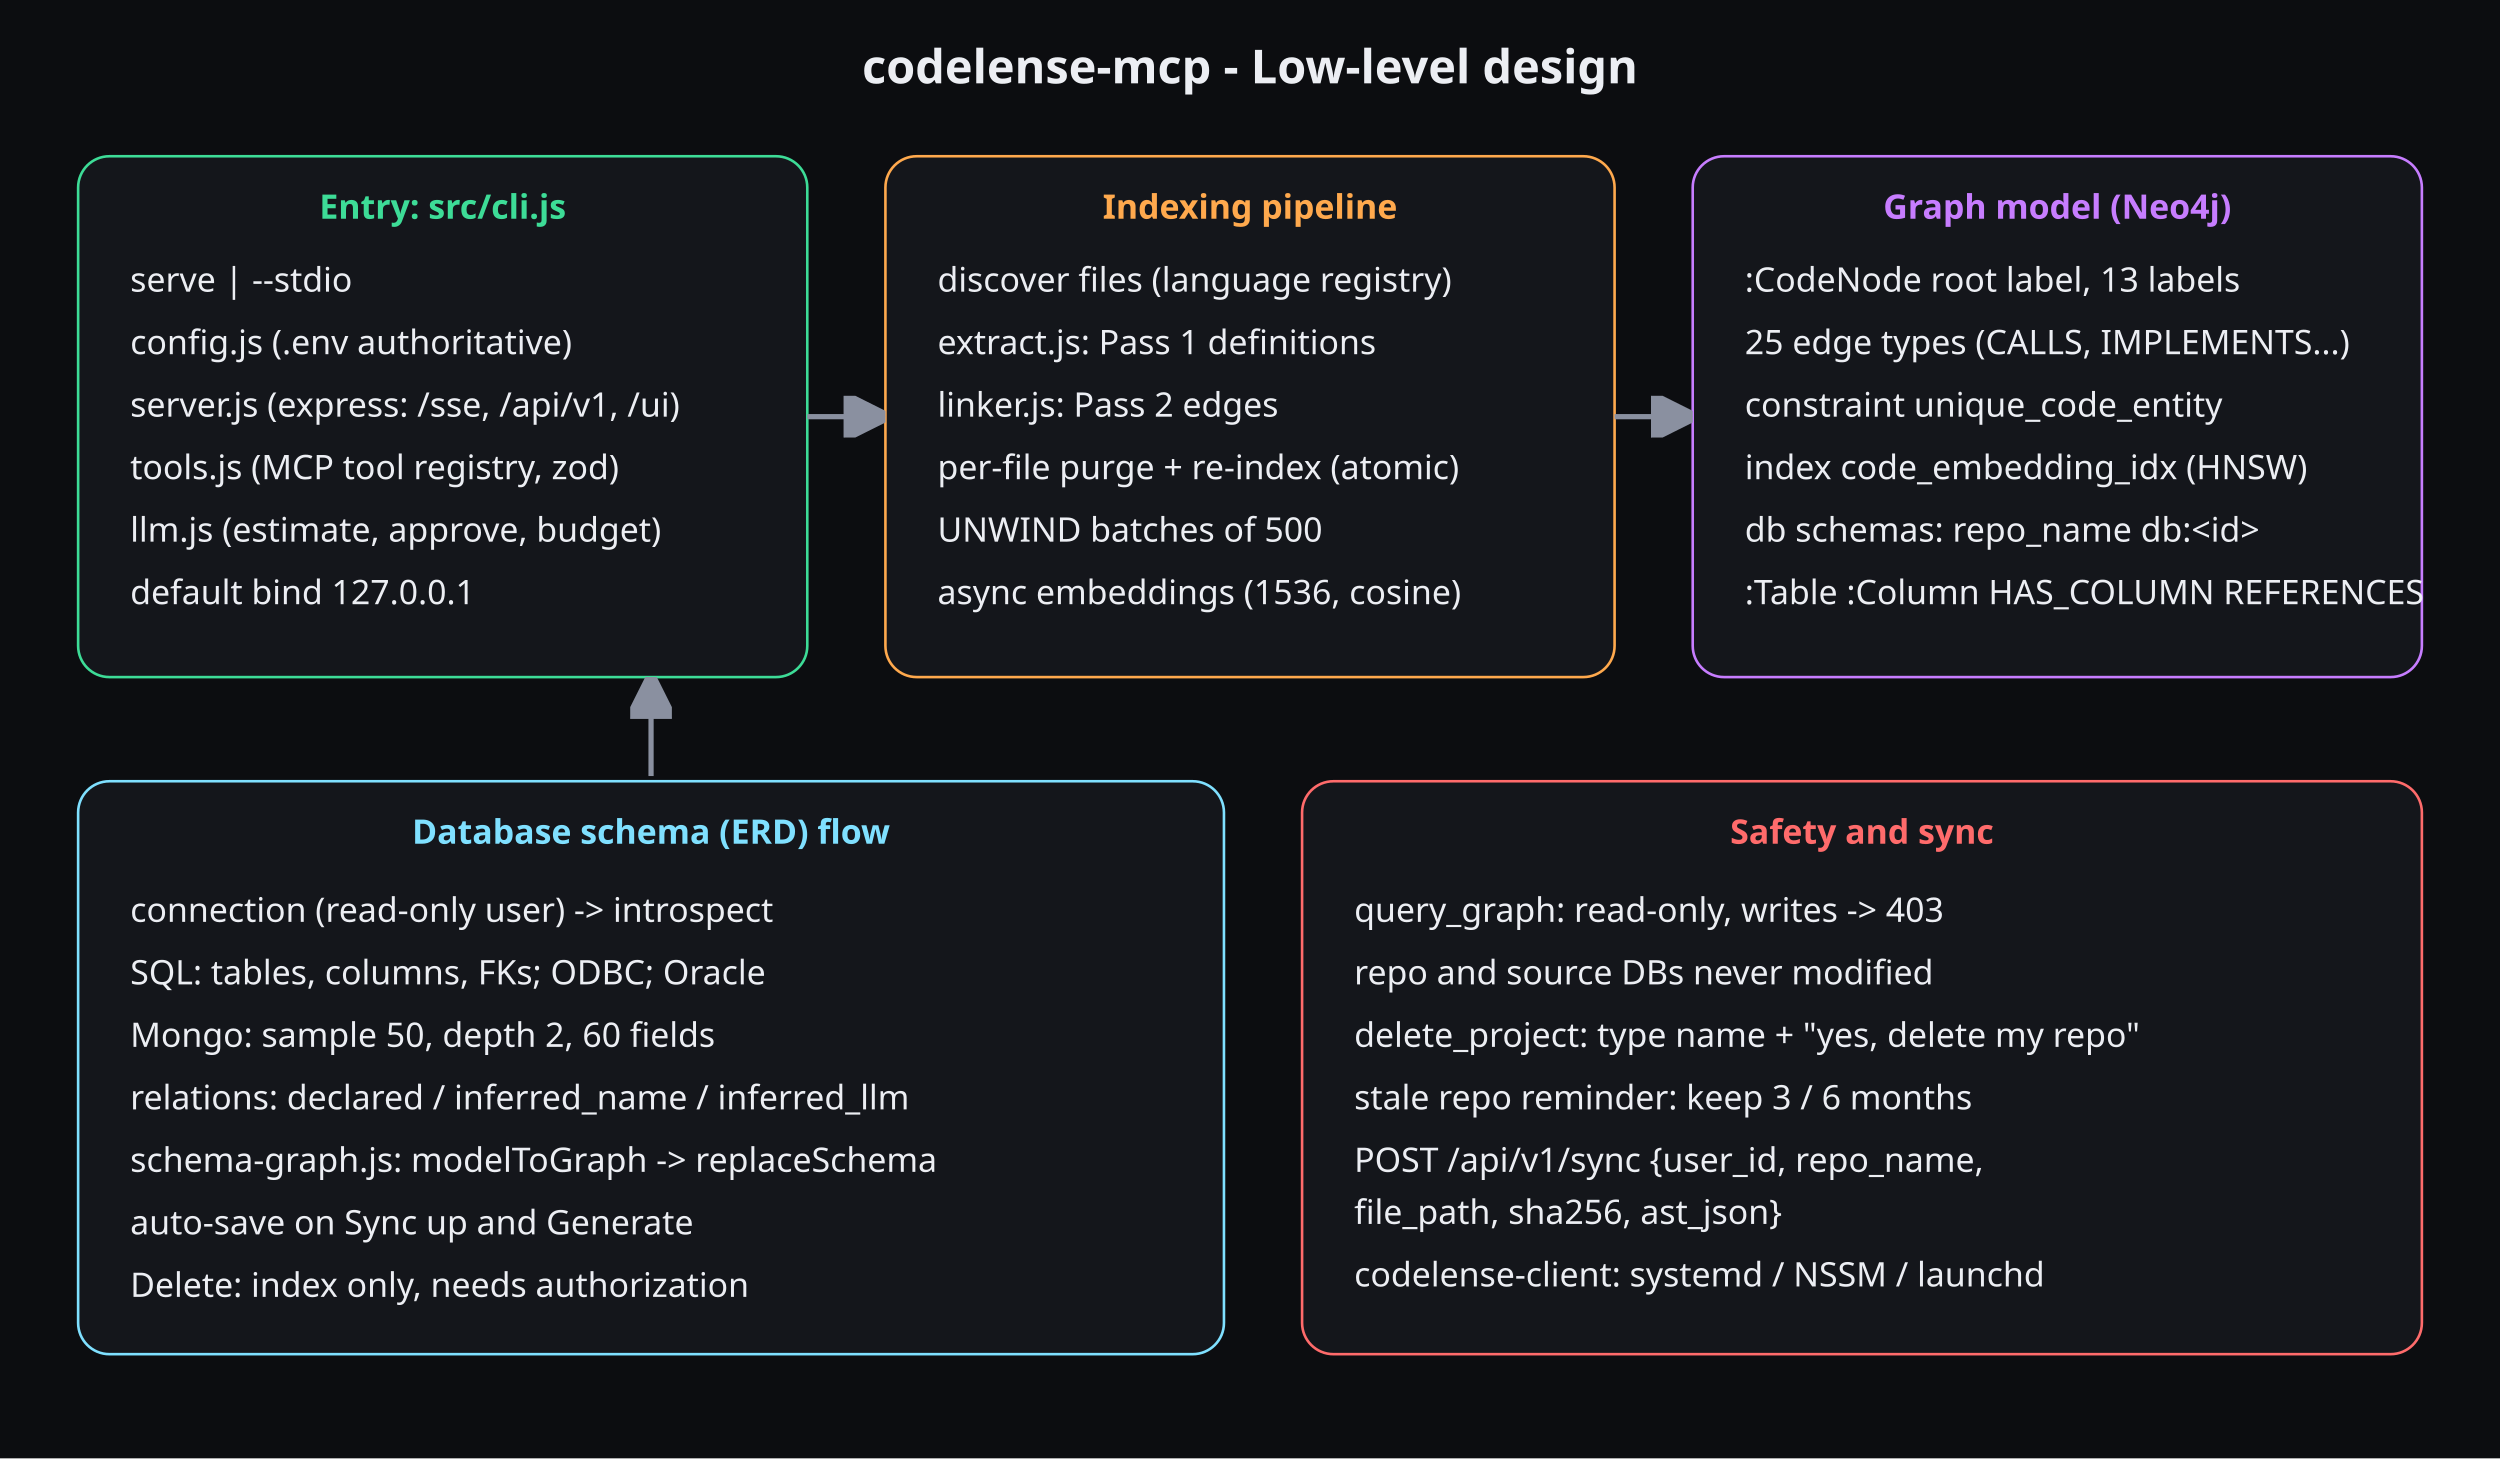
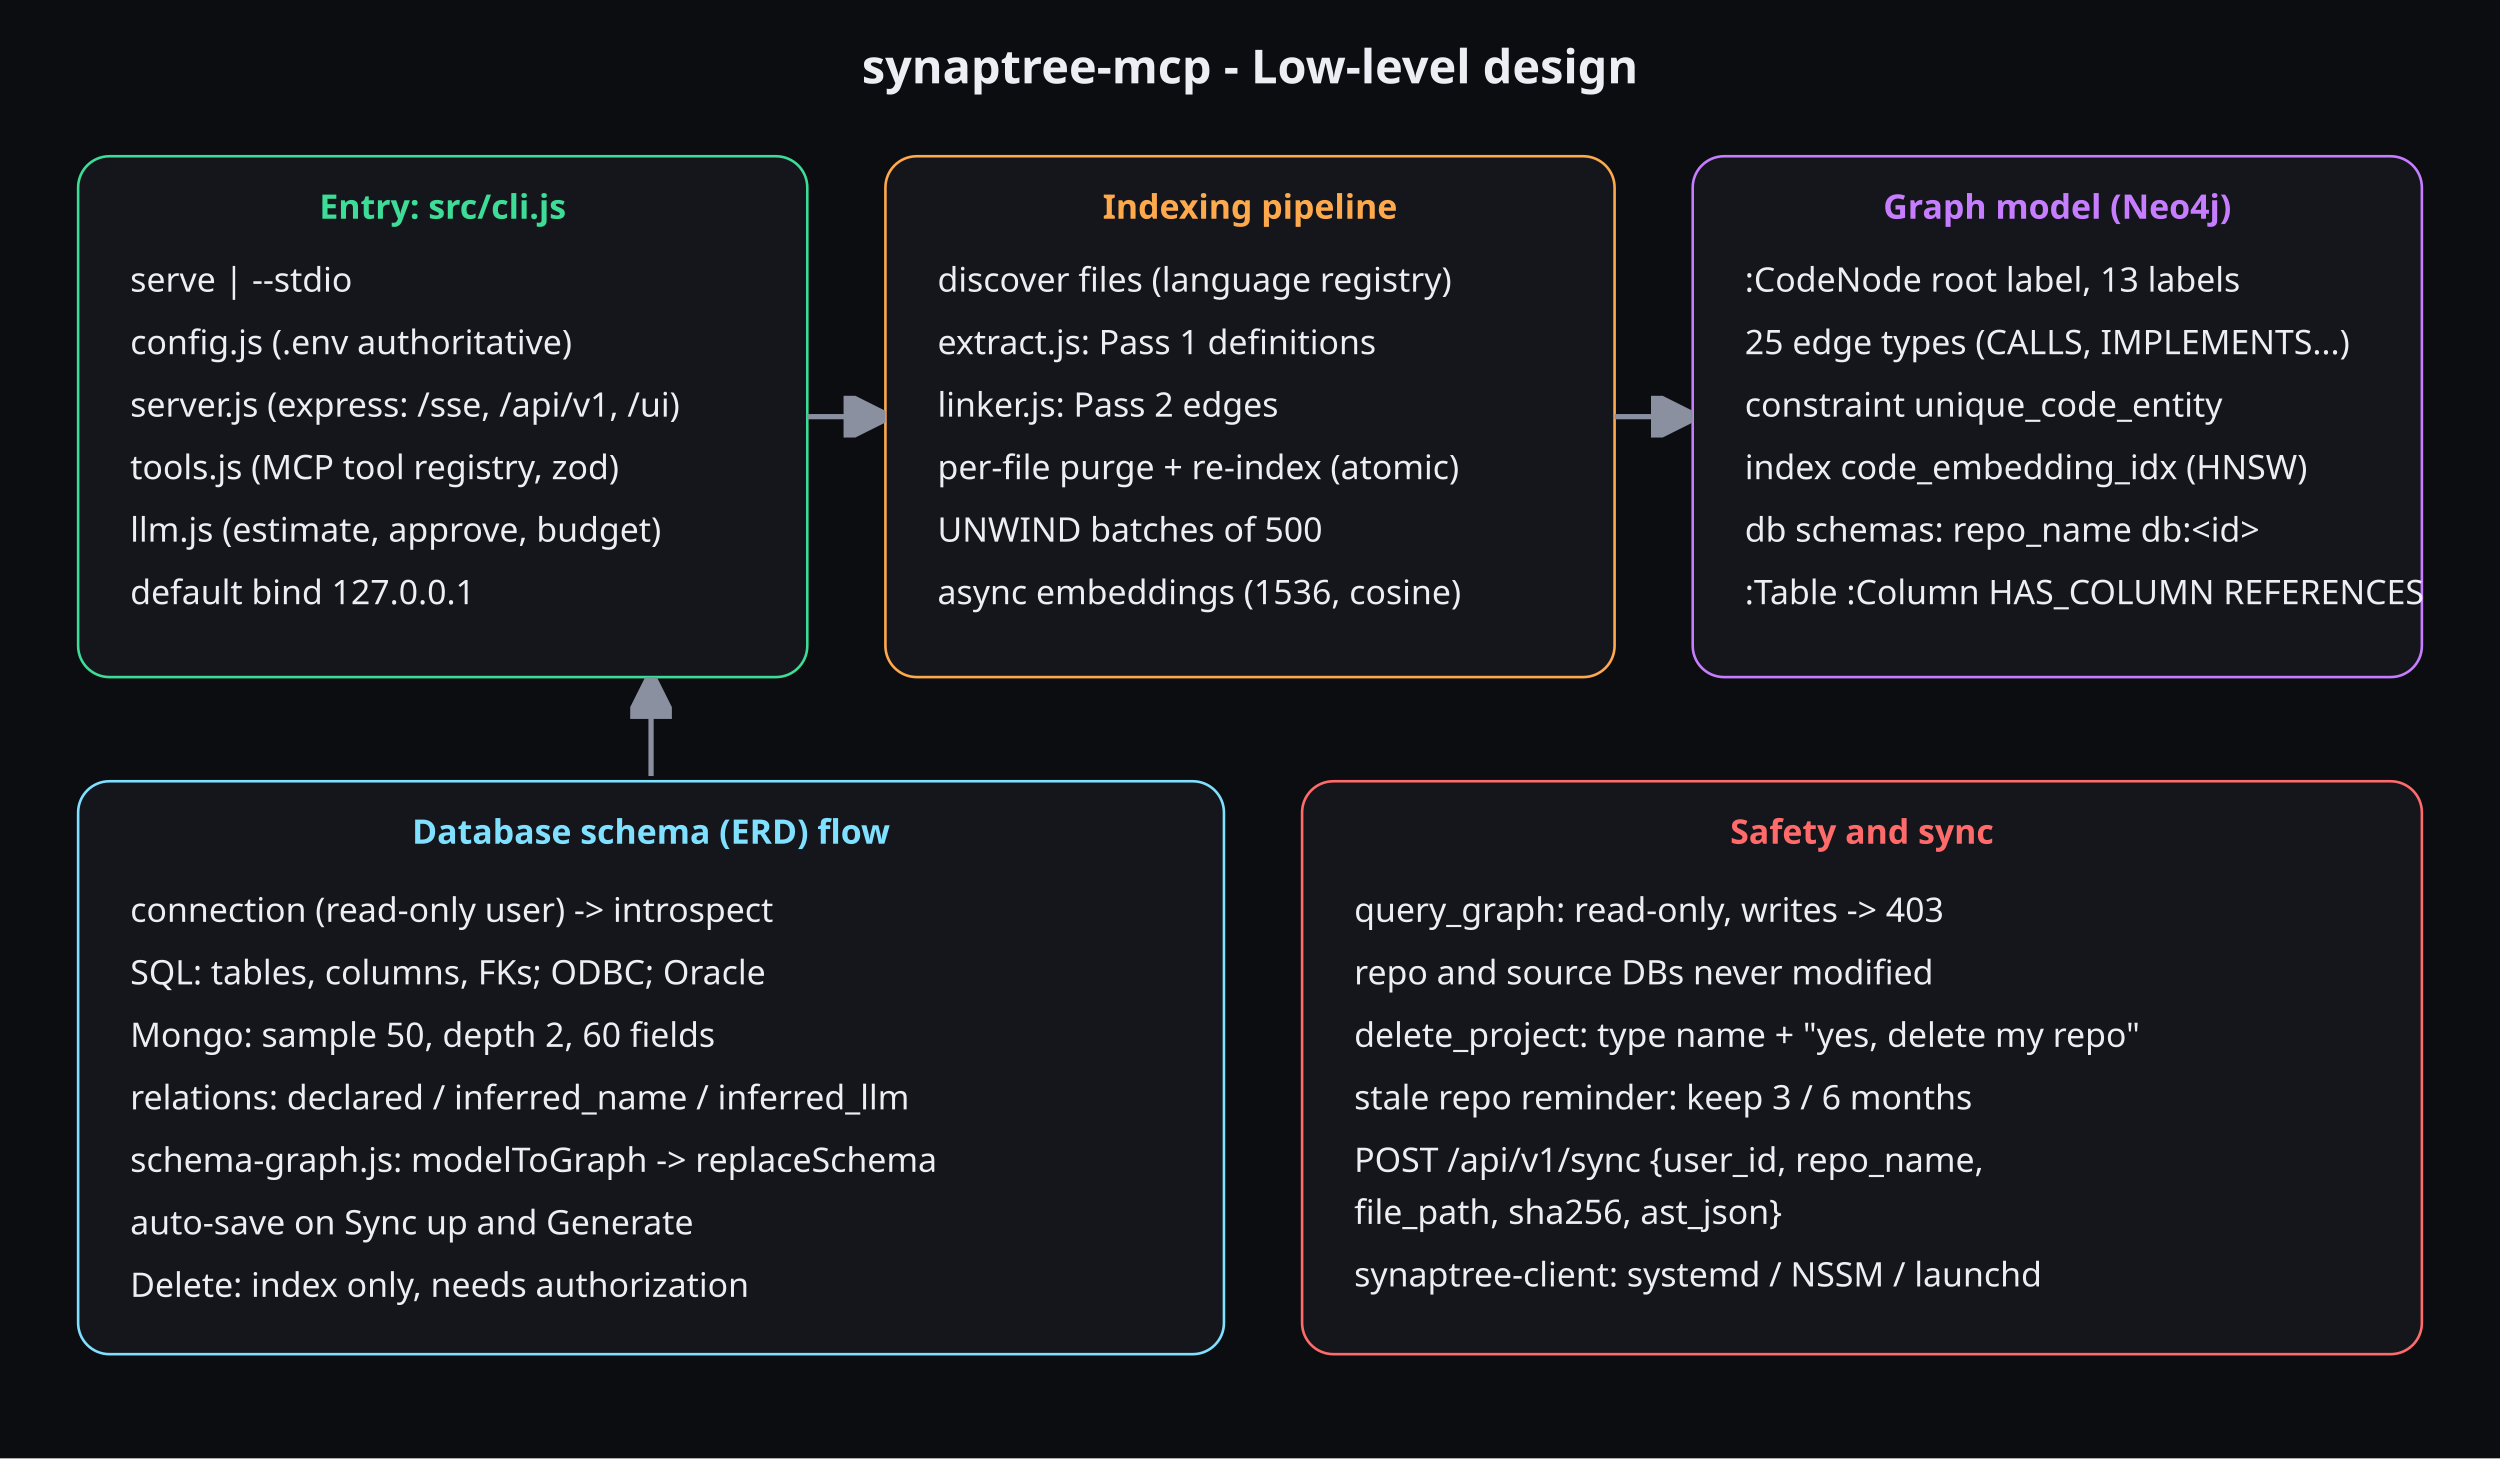
<svg xmlns="http://www.w3.org/2000/svg" viewBox="0 0 960 560" font-family="system-ui,Segoe UI,sans-serif" font-size="13">
  <rect width="960" height="560" fill="#0c0d10" />
-   <text x="480" y="32" text-anchor="middle" fill="#eceef3" font-size="18" font-weight="700">codelense-mcp - Low-level design</text>
+   <text x="480" y="32" text-anchor="middle" fill="#eceef3" font-size="18" font-weight="700">synaptree-mcp - Low-level design</text>
  <g>
    <rect x="30" y="60" width="280" height="200" rx="12" fill="#14161b" stroke="#3ddc97" />
    <text x="170" y="84" text-anchor="middle" fill="#3ddc97" font-weight="700">Entry: src/cli.js</text>
    <text x="50" y="112" fill="#eceef3">serve | --stdio</text>
    <text x="50" y="136" fill="#eceef3">config.js (.env authoritative)</text>
    <text x="50" y="160" fill="#eceef3">server.js (express: /sse, /api/v1, /ui)</text>
    <text x="50" y="184" fill="#eceef3">tools.js (MCP tool registry, zod)</text>
    <text x="50" y="208" fill="#eceef3">llm.js (estimate, approve, budget)</text>
    <text x="50" y="232" fill="#eceef3">default bind 127.0.0.1</text>
  </g>
  <g>
    <rect x="340" y="60" width="280" height="200" rx="12" fill="#14161b" stroke="#ffa94d" />
    <text x="480" y="84" text-anchor="middle" fill="#ffa94d" font-weight="700">Indexing pipeline</text>
    <text x="360" y="112" fill="#eceef3">discover files (language registry)</text>
    <text x="360" y="136" fill="#eceef3">extract.js: Pass 1 definitions</text>
    <text x="360" y="160" fill="#eceef3">linker.js: Pass 2 edges</text>
    <text x="360" y="184" fill="#eceef3">per-file purge + re-index (atomic)</text>
    <text x="360" y="208" fill="#eceef3">UNWIND batches of 500</text>
    <text x="360" y="232" fill="#eceef3">async embeddings (1536, cosine)</text>
  </g>
  <g>
    <rect x="650" y="60" width="280" height="200" rx="12" fill="#14161b" stroke="#c77dff" />
    <text x="790" y="84" text-anchor="middle" fill="#c77dff" font-weight="700">Graph model (Neo4j)</text>
    <text x="670" y="112" fill="#eceef3">:CodeNode root label, 13 labels</text>
    <text x="670" y="136" fill="#eceef3">25 edge types (CALLS, IMPLEMENTS...)</text>
    <text x="670" y="160" fill="#eceef3">constraint unique_code_entity</text>
    <text x="670" y="184" fill="#eceef3">index code_embedding_idx (HNSW)</text>
    <text x="670" y="208" fill="#eceef3">db schemas: repo_name db:&lt;id&gt;</text>
    <text x="670" y="232" fill="#eceef3">:Table :Column HAS_COLUMN REFERENCES</text>
  </g>
  <g>
    <rect x="30" y="300" width="440" height="220" rx="12" fill="#14161b" stroke="#7fe0ff" />
    <text x="250" y="324" text-anchor="middle" fill="#7fe0ff" font-weight="700">Database schema (ERD) flow</text>
    <text x="50" y="354" fill="#eceef3">connection (read-only user) -&gt; introspect</text>
    <text x="50" y="378" fill="#eceef3">SQL: tables, columns, FKs; ODBC; Oracle</text>
    <text x="50" y="402" fill="#eceef3">Mongo: sample 50, depth 2, 60 fields</text>
    <text x="50" y="426" fill="#eceef3">relations: declared / inferred_name / inferred_llm</text>
    <text x="50" y="450" fill="#eceef3">schema-graph.js: modelToGraph -&gt; replaceSchema</text>
    <text x="50" y="474" fill="#eceef3">auto-save on Sync up and Generate</text>
    <text x="50" y="498" fill="#eceef3">Delete: index only, needs authorization</text>
  </g>
  <g>
    <rect x="500" y="300" width="430" height="220" rx="12" fill="#14161b" stroke="#ff6b6b" />
    <text x="715" y="324" text-anchor="middle" fill="#ff6b6b" font-weight="700">Safety and sync</text>
    <text x="520" y="354" fill="#eceef3">query_graph: read-only, writes -&gt; 403</text>
    <text x="520" y="378" fill="#eceef3">repo and source DBs never modified</text>
    <text x="520" y="402" fill="#eceef3">delete_project: type name + "yes, delete my repo"</text>
    <text x="520" y="426" fill="#eceef3">stale repo reminder: keep 3 / 6 months</text>
    <text x="520" y="450" fill="#eceef3">POST /api/v1/sync {user_id, repo_name,</text>
    <text x="520" y="470" fill="#eceef3">  file_path, sha256, ast_json}</text>
-     <text x="520" y="494" fill="#eceef3">codelense-client: systemd / NSSM / launchd</text>
+     <text x="520" y="494" fill="#eceef3">synaptree-client: systemd / NSSM / launchd</text>
  </g>
  <g stroke="#8a90a0" stroke-width="2" fill="none">
    <defs>
      <marker id="b" markerWidth="8" markerHeight="8" refX="7" refY="4" orient="auto">
        <path d="M0,0 L8,4 L0,8 z" fill="#8a90a0" />
      </marker>
    </defs>
    <path d="M310 160 H338" marker-end="url(#b)" />
    <path d="M620 160 H648" marker-end="url(#b)" />
    <path d="M250 298 V262" marker-end="url(#b)" />
  </g>
</svg>
